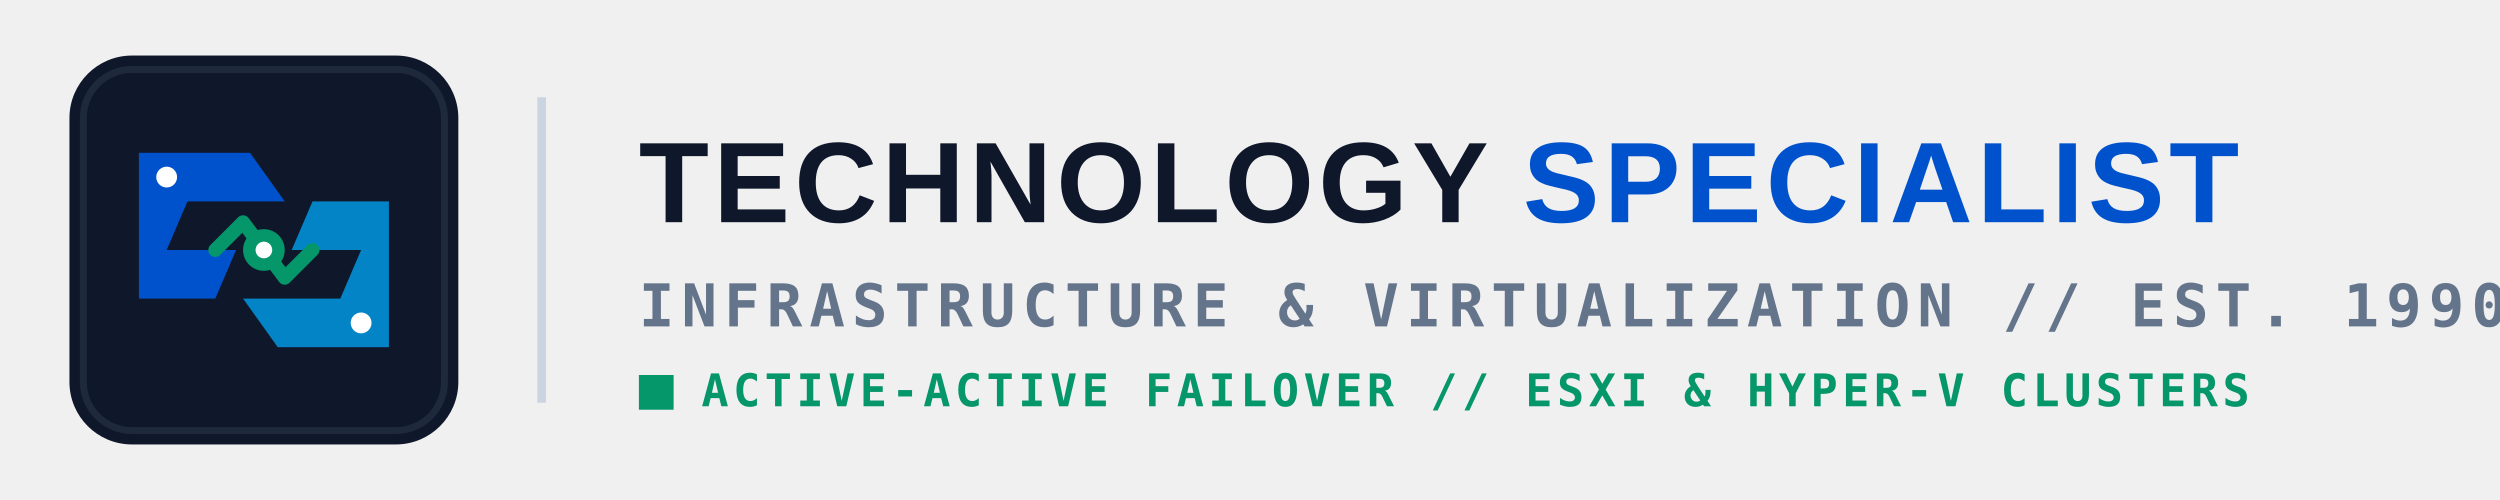
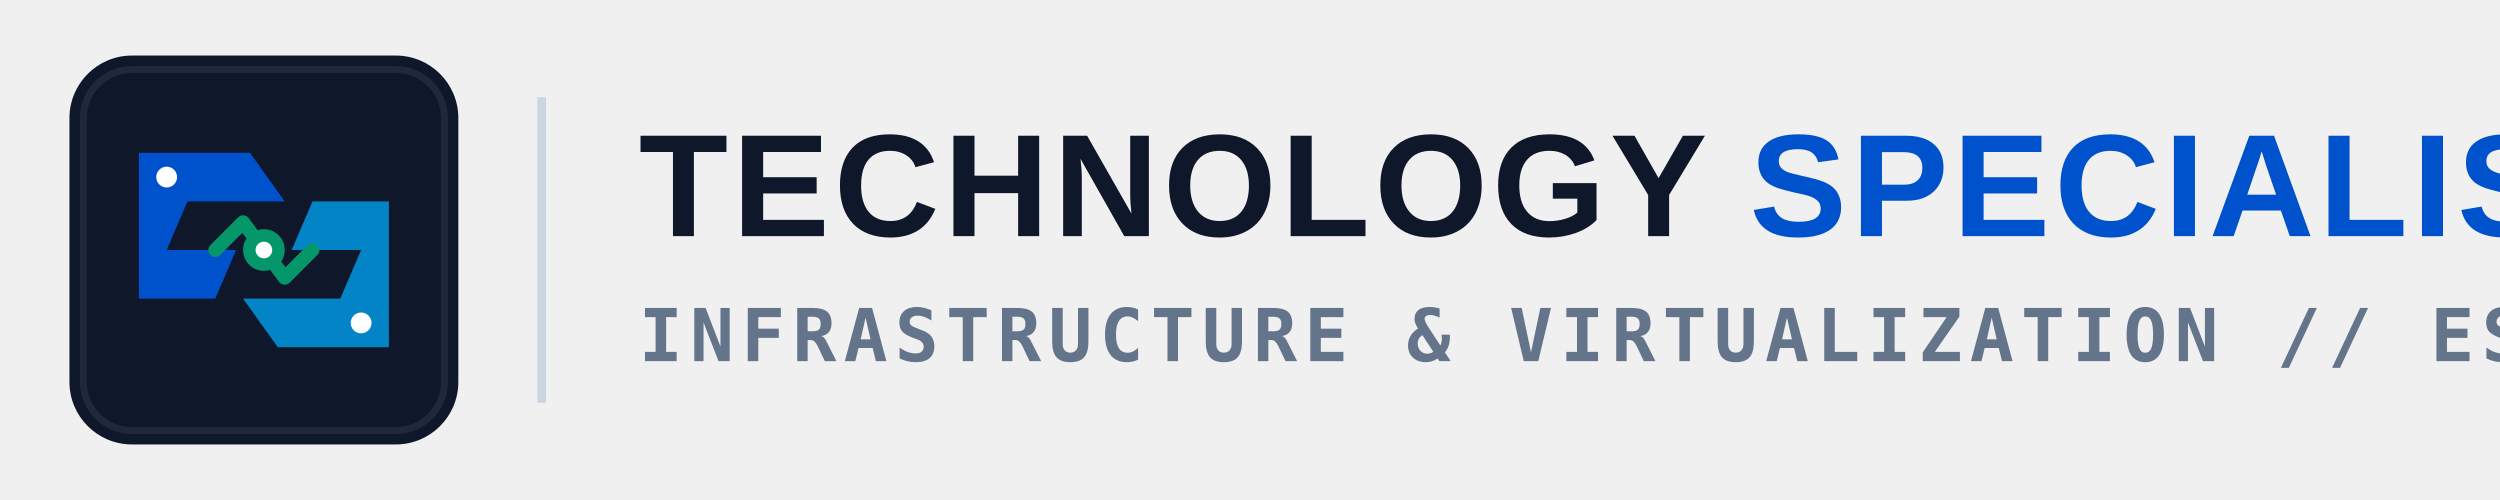
<svg xmlns="http://www.w3.org/2000/svg" viewBox="0 0 360 72" fill="none">
  <g transform="translate(10, 8)">
    <rect width="56" height="56" rx="9" fill="#0F172A" />
    <rect x="2" y="2" width="52" height="52" rx="7" stroke="#1E293B" stroke-width="1" />
    <path d="M 10 14 H 26 L 31 21 H 17 L 14 28 H 24 L 21 35 H 10 Z" fill="#0052CC" />
    <circle cx="14" cy="17.5" r="1.5" fill="#FFFFFF" />
    <path d="M 46 42 H 30 L 25 35 H 39 L 42 28 H 32 L 35 21 H 46 Z" fill="#0284C7" />
    <circle cx="42" cy="38.5" r="1.5" fill="#FFFFFF" />
    <path d="M 21 28 L 25 24 L 31 32 L 35 28" stroke="#059669" stroke-width="2" stroke-linecap="round" stroke-linejoin="round" />
    <circle cx="28" cy="28" r="3" fill="#059669" />
    <circle cx="28" cy="28" r="1.2" fill="#FFFFFF" />
  </g>
  <line x1="78" y1="14" x2="78" y2="58" stroke="#CBD5E1" stroke-width="1.25" />
-   <text x="92" y="32" font-family="'Space Grotesk', 'Segoe UI', -apple-system, system-ui, Arial, sans-serif" font-size="16.5" font-weight="800" letter-spacing="0.04em" fill="#0F172A">TECHNOLOGY <tspan fill="#0052CC">SPECIALIST</tspan>
+   <text x="92" y="34" font-family="'Space Grotesk', 'Segoe UI', -apple-system, system-ui, Arial, sans-serif" font-size="21" font-weight="800" letter-spacing="0.03em" fill="#0F172A">TECHNOLOGY <tspan fill="#0052CC">SPECIALIST</tspan>
  </text>
-   <text x="92" y="47" font-family="'JetBrains Mono', 'Consolas', 'SF Mono', monospace" font-size="8.5" font-weight="600" letter-spacing="0.12em" fill="#64748B">INFRASTRUCTURE &amp; VIRTUALIZATION // EST. 1990</text>
-   <g transform="translate(92, 54)">
-     <rect width="5" height="5" fill="#059669" />
-     <text x="9" y="4.5" font-family="'JetBrains Mono', 'Consolas', monospace" font-size="6.5" font-weight="700" fill="#059669" letter-spacing="0.1em">ACTIVE-ACTIVE FAILOVER // ESXI &amp; HYPER-V CLUSTERS</text>
-   </g>
+   <text x="92" y="52" font-family="'JetBrains Mono', 'Consolas', 'SF Mono', monospace" font-size="10.5" font-weight="600" letter-spacing="0.1em" fill="#64748B">INFRASTRUCTURE &amp; VIRTUALIZATION // EST. 1990</text>
</svg>
